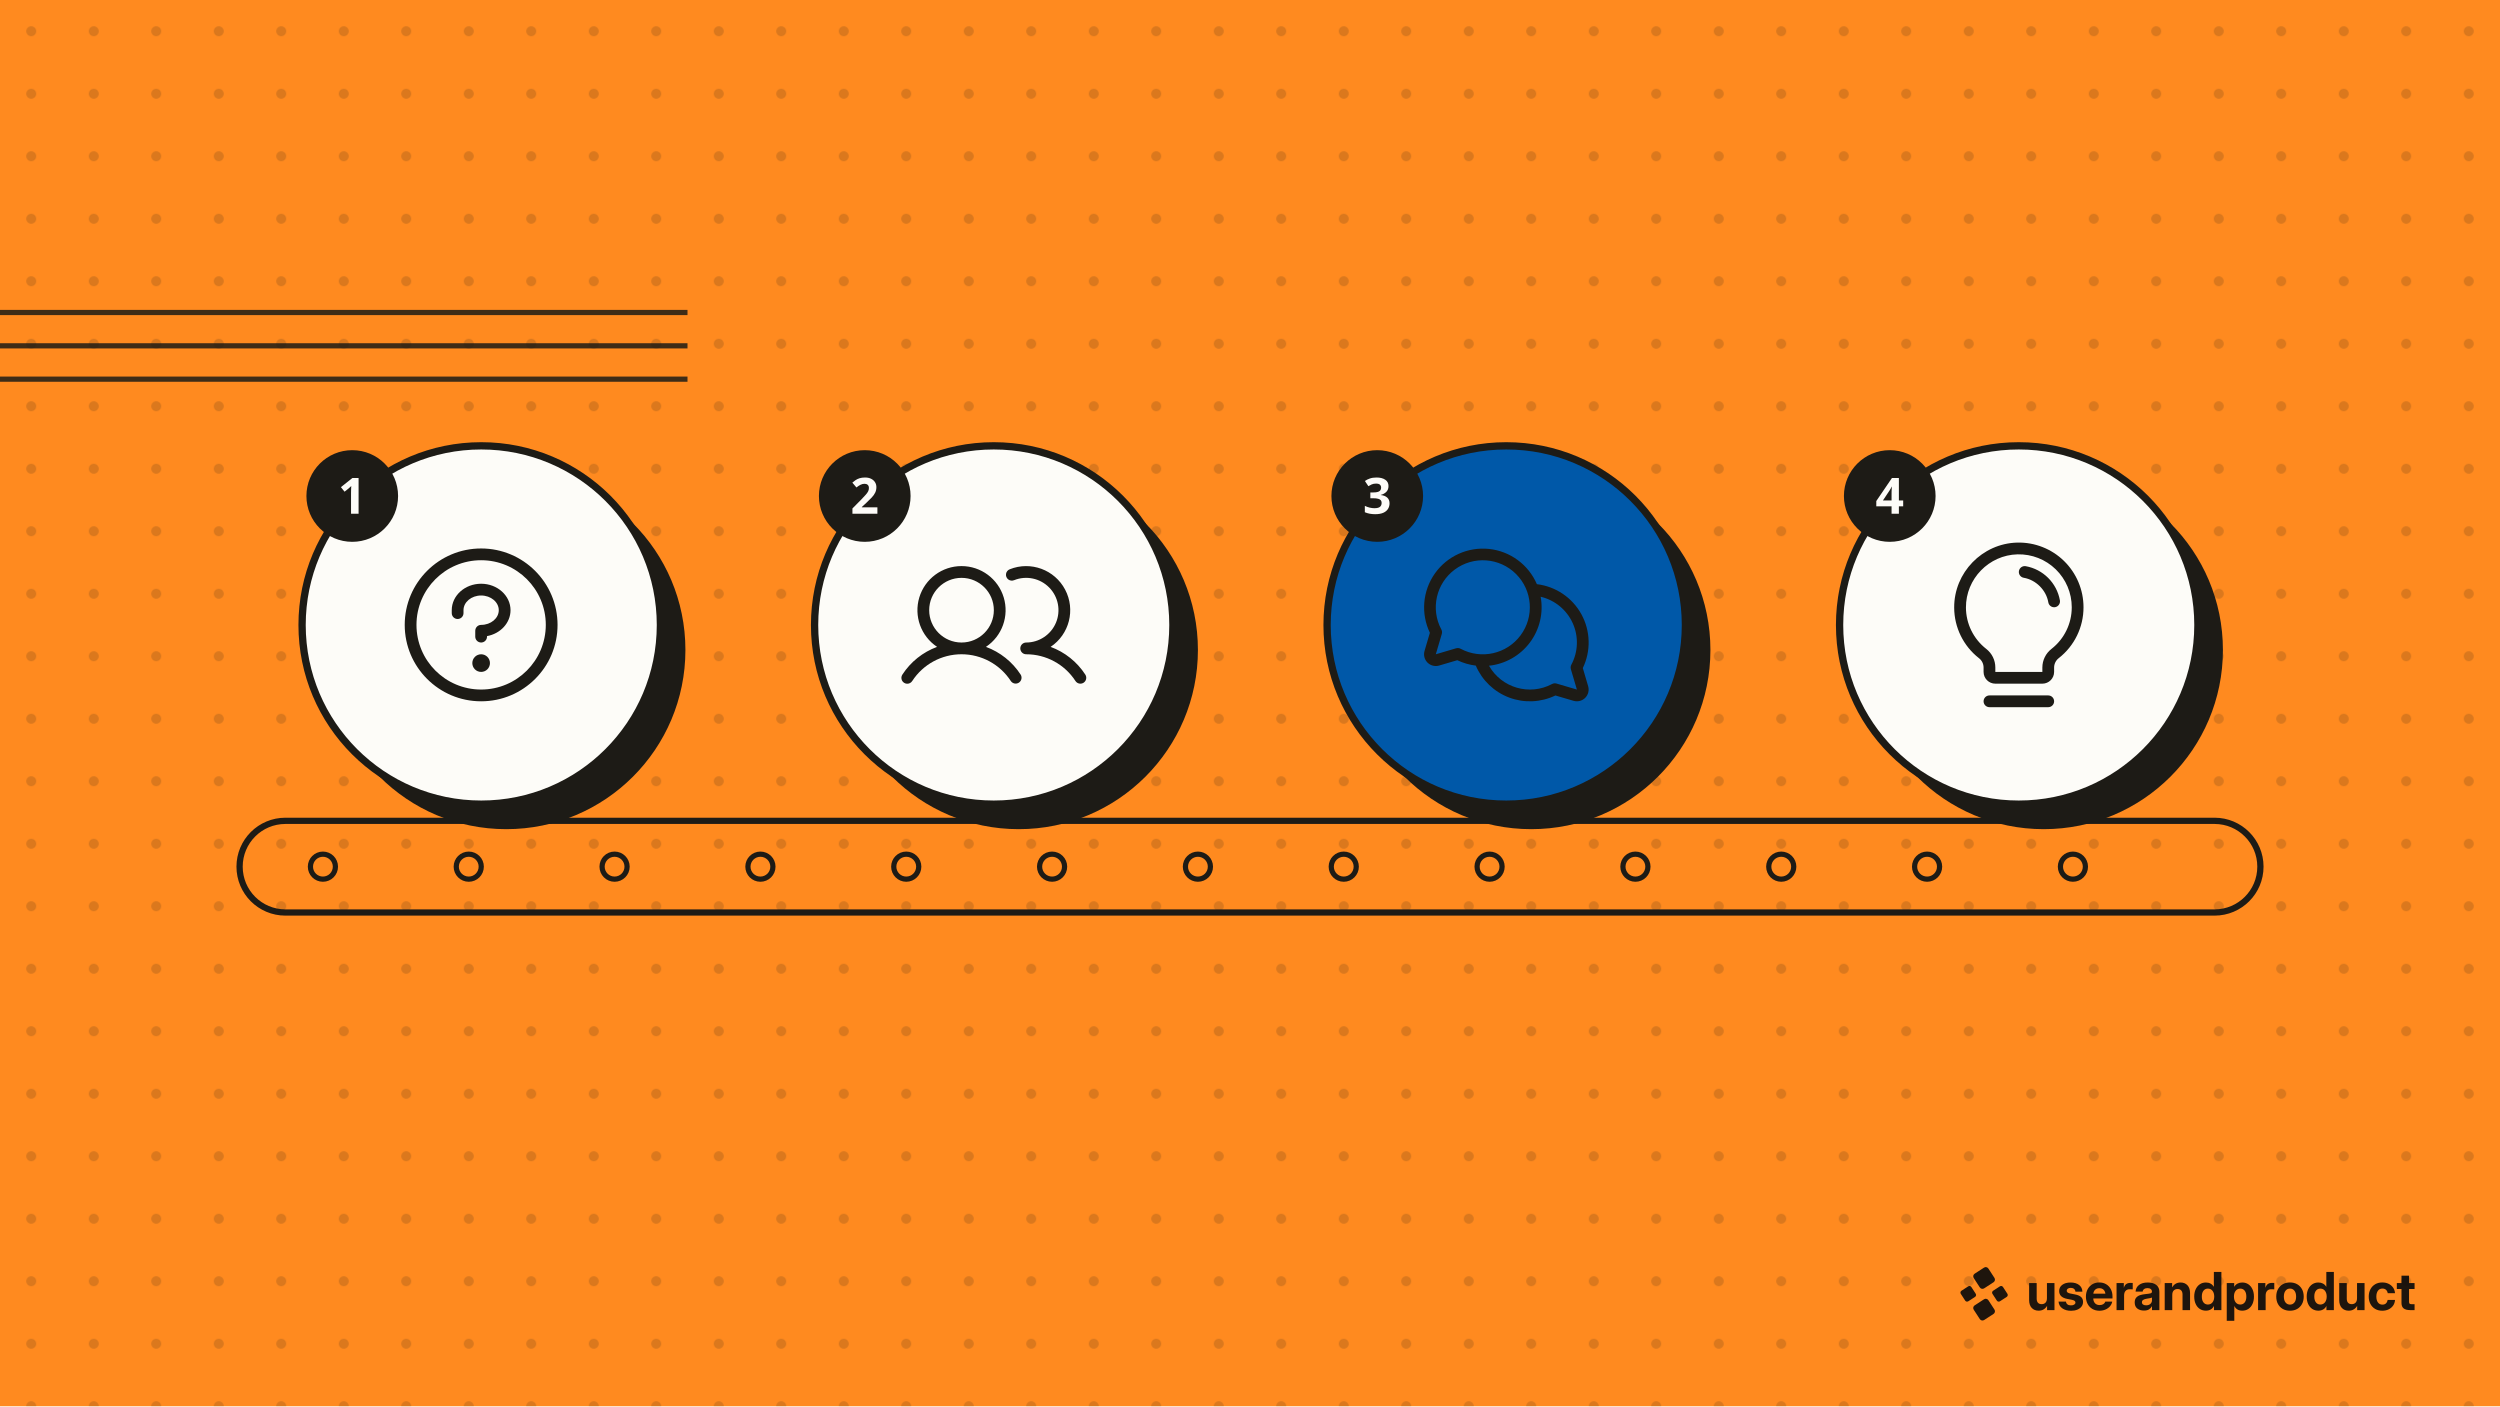
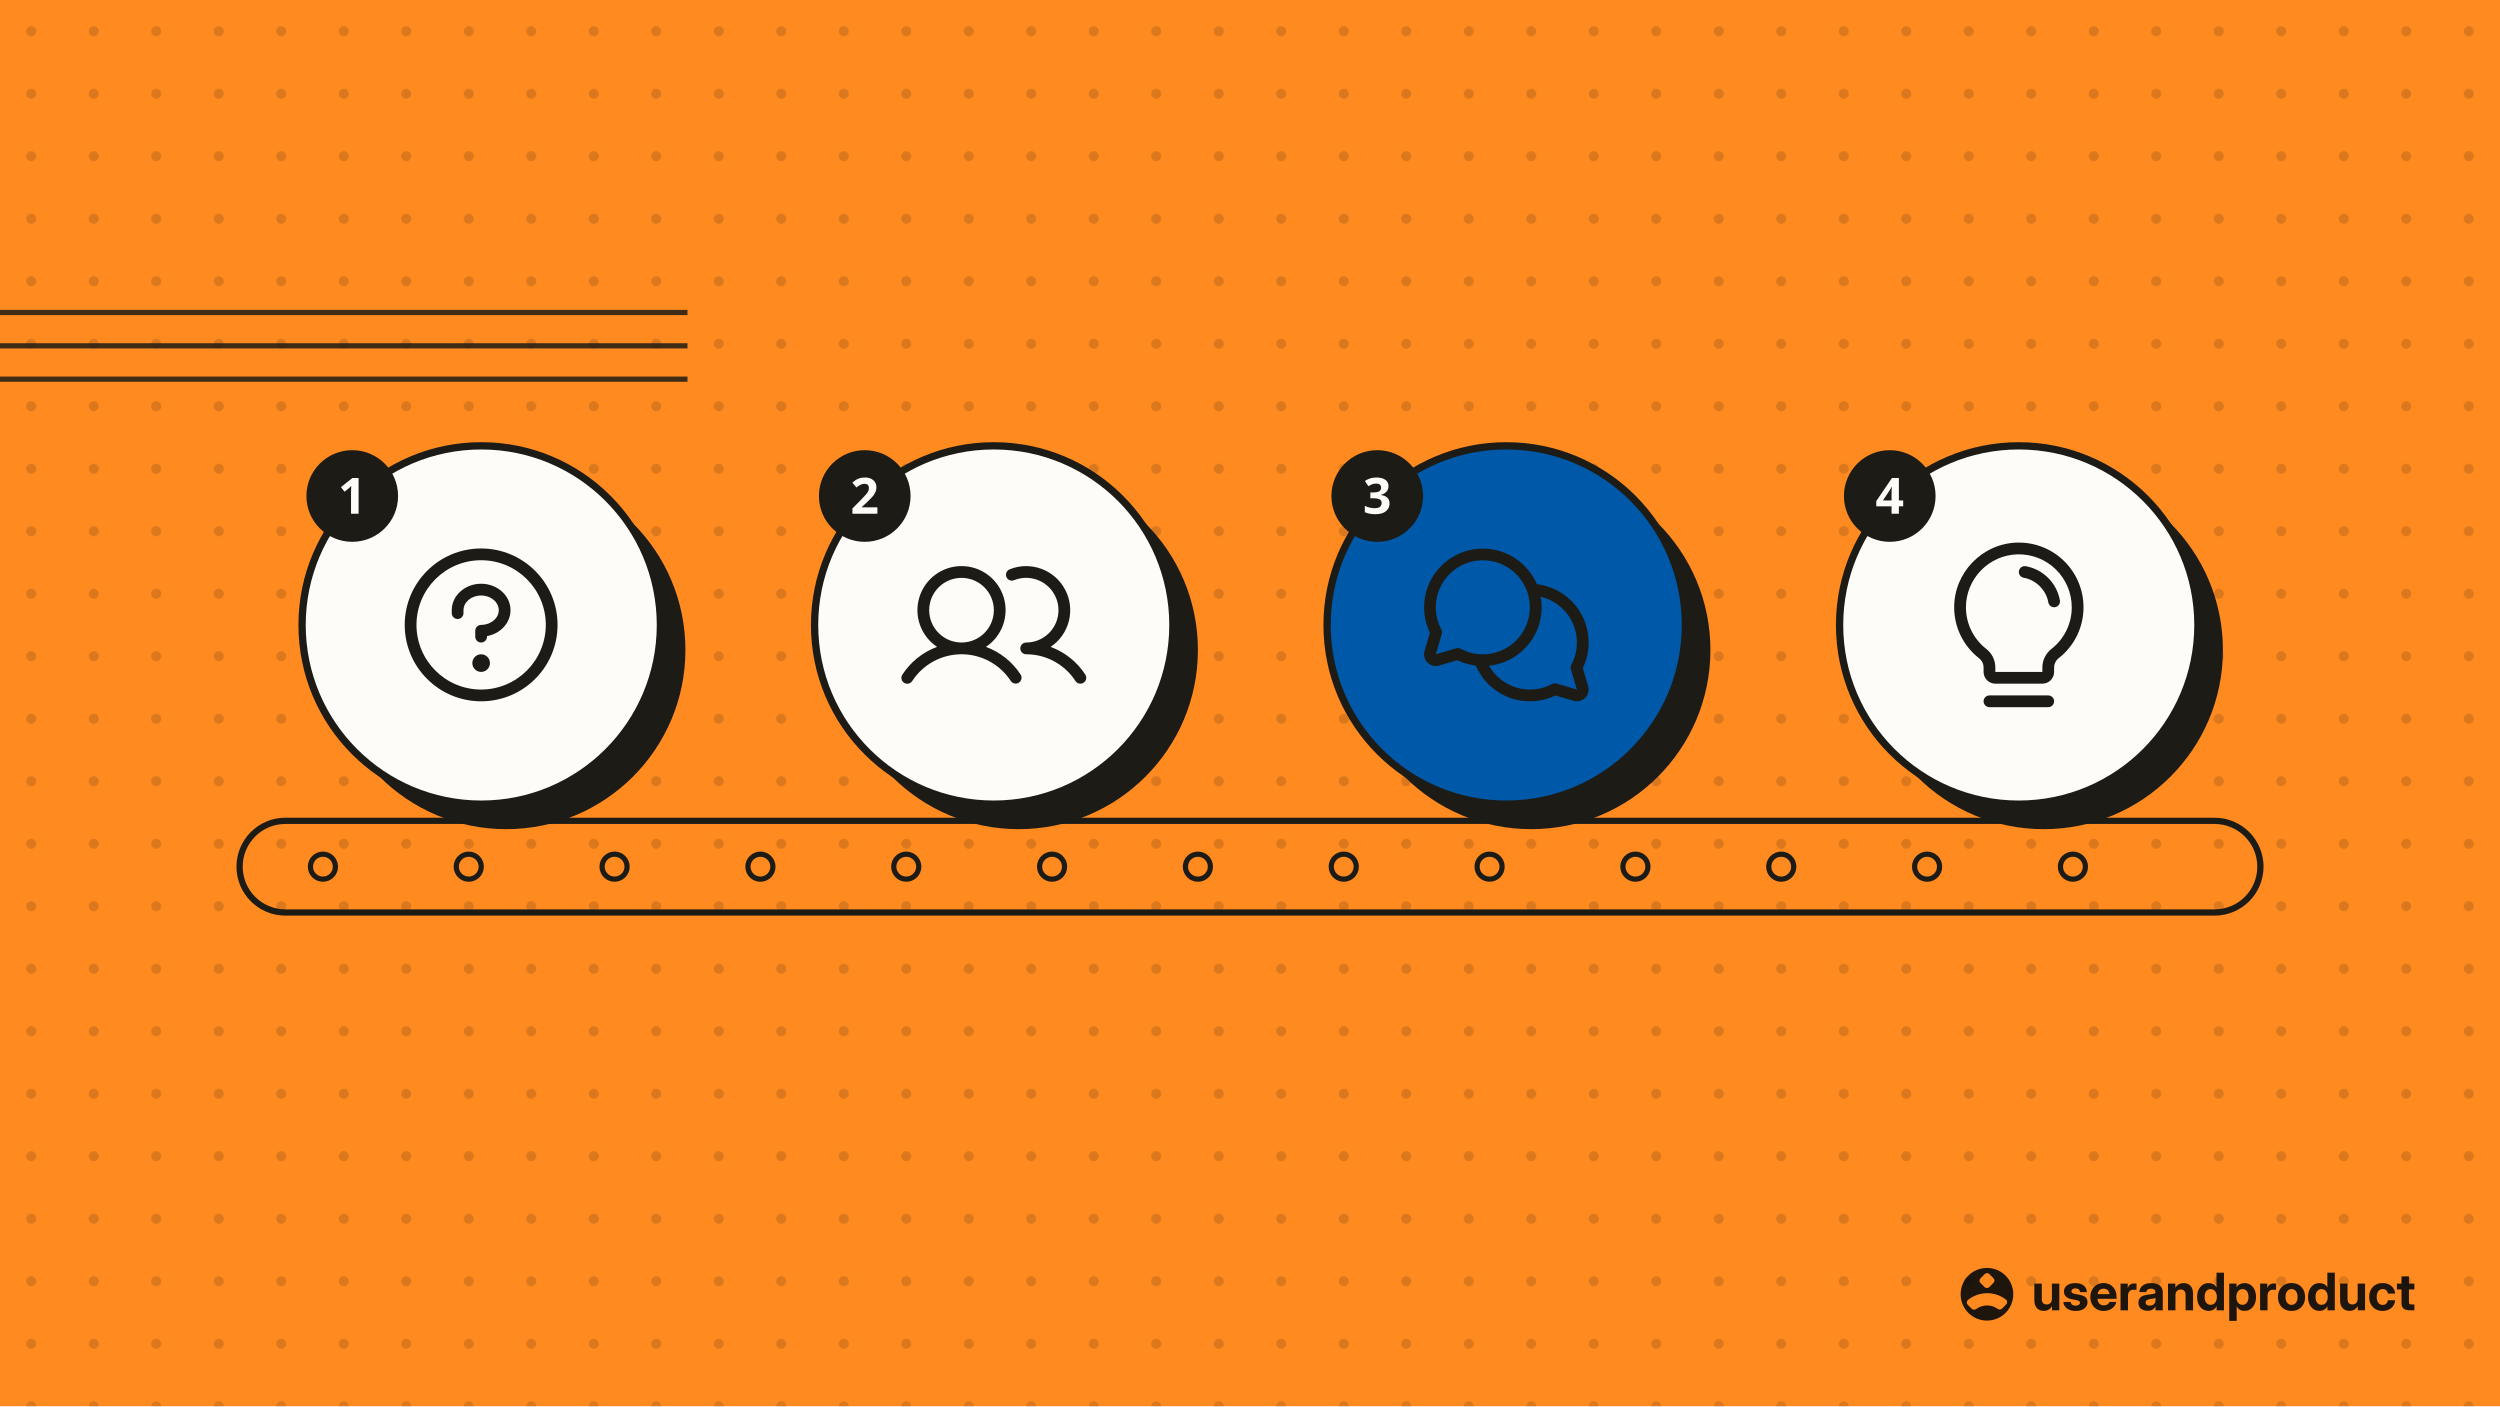
<svg xmlns="http://www.w3.org/2000/svg" viewBox="0 0 1200 675" width="1200" height="675">
  <defs>
    <pattern id="dg" width="30" height="30" patternUnits="userSpaceOnUse">
      <circle cx="15.0" cy="15.0" r="2.4" fill="#1D1B16" fill-opacity="0.16" />
    </pattern>
  </defs>
  <rect width="1200" height="675" fill="#FF8A1F" />
  <rect width="1200" height="675" fill="url(#dg)" />
  <rect x="115.0" y="394" width="970.0" height="44" rx="22" fill="none" stroke="#1D1B16" stroke-width="3" />
  <circle cx="155.0" cy="416" r="6" fill="none" stroke="#1D1B16" stroke-width="2.5" />
  <circle cx="225.0" cy="416" r="6" fill="none" stroke="#1D1B16" stroke-width="2.5" />
  <circle cx="295.0" cy="416" r="6" fill="none" stroke="#1D1B16" stroke-width="2.5" />
  <circle cx="365.0" cy="416" r="6" fill="none" stroke="#1D1B16" stroke-width="2.5" />
  <circle cx="435.0" cy="416" r="6" fill="none" stroke="#1D1B16" stroke-width="2.5" />
  <circle cx="505.0" cy="416" r="6" fill="none" stroke="#1D1B16" stroke-width="2.5" />
  <circle cx="575.0" cy="416" r="6" fill="none" stroke="#1D1B16" stroke-width="2.5" />
  <circle cx="645.0" cy="416" r="6" fill="none" stroke="#1D1B16" stroke-width="2.5" />
  <circle cx="715.0" cy="416" r="6" fill="none" stroke="#1D1B16" stroke-width="2.5" />
  <circle cx="785.0" cy="416" r="6" fill="none" stroke="#1D1B16" stroke-width="2.5" />
  <circle cx="855.0" cy="416" r="6" fill="none" stroke="#1D1B16" stroke-width="2.5" />
  <circle cx="925.0" cy="416" r="6" fill="none" stroke="#1D1B16" stroke-width="2.5" />
  <circle cx="995.0" cy="416" r="6" fill="none" stroke="#1D1B16" stroke-width="2.5" />
  <path d="M0 150H330" stroke="#1D1B16" stroke-opacity="0.85" stroke-width="2.5" />
  <path d="M0 166H330" stroke="#1D1B16" stroke-opacity="0.85" stroke-width="2.5" />
  <path d="M0 182H330" stroke="#1D1B16" stroke-opacity="0.85" stroke-width="2.5" />
  <circle cx="243.0" cy="312" r="86" fill="#1D1B16" />
  <circle cx="231.0" cy="300" r="86" fill="#FDFCF8" stroke="#1D1B16" stroke-width="3.5" />
  <g transform="translate(185.8 254.8) scale(0.3527)" fill="#1D1B16" fill-opacity="1">
    <path d="M140,180a12,12,0,1,1-12-12A12,12,0,0,1,140,180ZM128,72c-22.06,0-40,16.15-40,36v4a8,8,0,0,0,16,0v-4c0-11,10.77-20,24-20s24,9,24,20-10.77,20-24,20a8,8,0,0,0-8,8v8a8,8,0,0,0,16,0v-.72c18.24-3.35,32-17.9,32-35.28C168,88.15,150.06,72,128,72Zm104,56A104,104,0,1,1,128,24,104.11,104.11,0,0,1,232,128Zm-16,0a88,88,0,1,0-88,88A88.1,88.1,0,0,0,216,128Z" />
  </g>
  <circle cx="169.08" cy="238.08" r="22" fill="#1D1B16" />
  <text x="169.08" y="246.58" text-anchor="middle" font-family="Space Grotesk" font-weight="700" font-size="24" fill="#FDFCF8">1</text>
  <circle cx="489.0" cy="312" r="86" fill="#1D1B16" />
  <circle cx="477.0" cy="300" r="86" fill="#FDFCF8" stroke="#1D1B16" stroke-width="3.5" />
  <g transform="translate(431.9 254.8) scale(0.3527)" fill="#1D1B16" fill-opacity="1">
    <path d="M117.25,157.92a60,60,0,1,0-66.5,0A95.83,95.83,0,0,0,3.53,195.63a8,8,0,1,0,13.4,8.74,80,80,0,0,1,134.14,0,8,8,0,0,0,13.4-8.74A95.83,95.83,0,0,0,117.25,157.92ZM40,108a44,44,0,1,1,44,44A44.05,44.05,0,0,1,40,108Zm210.14,98.7a8,8,0,0,1-11.07-2.33A79.83,79.83,0,0,0,172,168a8,8,0,0,1,0-16,44,44,0,1,0-16.34-84.87,8,8,0,1,1-5.94-14.85,60,60,0,0,1,55.53,105.64,95.83,95.83,0,0,1,47.22,37.71A8,8,0,0,1,250.14,206.7Z" />
  </g>
  <circle cx="415.08" cy="238.08" r="22" fill="#1D1B16" />
  <text x="415.08" y="246.58" text-anchor="middle" font-family="Space Grotesk" font-weight="700" font-size="24" fill="#FDFCF8">2</text>
  <circle cx="735.0" cy="312" r="86" fill="#1D1B16" />
  <circle cx="723.0" cy="300" r="86" fill="#0058A8" stroke="#1D1B16" stroke-width="3.5" />
  <g transform="translate(677.9 254.8) scale(0.3527)" fill="#1D1B16" fill-opacity="1">
    <path d="M232.07,186.76a80,80,0,0,0-62.5-114.17A80,80,0,1,0,23.93,138.76l-7.27,24.71a16,16,0,0,0,19.87,19.87l24.71-7.27a80.39,80.39,0,0,0,25.18,7.35,80,80,0,0,0,108.34,40.65l24.71,7.27a16,16,0,0,0,19.87-19.86ZM62,159.5a8.28,8.28,0,0,0-2.26.32L32,168l8.17-27.76a8,8,0,0,0-.63-6,64,64,0,1,1,26.26,26.26A8,8,0,0,0,62,159.5Zm153.79,28.73L224,216l-27.76-8.17a8,8,0,0,0-6,.63,64.05,64.05,0,0,1-85.87-24.88A79.93,79.93,0,0,0,174.7,89.71a64,64,0,0,1,41.75,92.48A8,8,0,0,0,215.82,188.23Z" />
  </g>
  <circle cx="661.08" cy="238.08" r="22" fill="#1D1B16" />
  <text x="661.08" y="246.58" text-anchor="middle" font-family="Space Grotesk" font-weight="700" font-size="24" fill="#FDFCF8">3</text>
  <circle cx="981.0" cy="312" r="86" fill="#1D1B16" />
  <circle cx="969.0" cy="300" r="86" fill="#FDFCF8" stroke="#1D1B16" stroke-width="3.5" />
  <g transform="translate(923.9 254.8) scale(0.3527)" fill="#1D1B16" fill-opacity="1">
    <path d="M176,232a8,8,0,0,1-8,8H88a8,8,0,0,1,0-16h80A8,8,0,0,1,176,232Zm40-128a87.55,87.55,0,0,1-33.64,69.21A16.24,16.24,0,0,0,176,186v6a16,16,0,0,1-16,16H96a16,16,0,0,1-16-16v-6a16,16,0,0,0-6.23-12.66A87.59,87.59,0,0,1,40,104.49C39.74,56.83,78.26,17.14,125.88,16A88,88,0,0,1,216,104Zm-16,0a72,72,0,0,0-73.74-72c-39,.92-70.47,33.39-70.26,72.39a71.65,71.65,0,0,0,27.64,56.3A32,32,0,0,1,96,186v6h64v-6a32.15,32.15,0,0,1,12.47-25.35A71.65,71.65,0,0,0,200,104Zm-16.11-9.34a57.6,57.6,0,0,0-46.56-46.55,8,8,0,0,0-2.66,15.78c16.57,2.79,30.63,16.85,33.44,33.45A8,8,0,0,0,176,104a9,9,0,0,0,1.35-.11A8,8,0,0,0,183.89,94.66Z" />
  </g>
  <circle cx="907.08" cy="238.08" r="22" fill="#1D1B16" />
  <text x="907.08" y="246.58" text-anchor="middle" font-family="Space Grotesk" font-weight="700" font-size="24" fill="#FDFCF8">4</text>
-   <svg x="940.0" y="607.2" width="220.0" height="27.8" viewBox="-4 -86.01 874 110.42" opacity="0.92">
-     <path fill="#0B0B0C" d="M53.28 -79.27 64.89 -61.41C66.69 -58.63 65.9 -54.92 63.12 -53.11L45.25 -41.5C42.48 -39.7 38.77 -40.5 36.97 -43.26L25.35 -61.14C23.55 -63.92 24.34 -67.63 27.12 -69.43L44.99 -81.03C47.77 -82.85 51.47 -82.05 53.28 -79.27ZM36.97 17.11 25.35 -0.75C23.55 -3.53 24.34 -7.24 27.12 -9.05L44.99 -20.65C47.77 -22.46 51.47 -21.66 53.28 -18.89L64.89 -1.02C66.69 1.76 65.9 5.47 63.12 7.27L45.25 18.88C42.48 20.69 38.77 19.89 36.97 17.11ZM88.28 -25.21 75.41 -16.85C73.41 -15.55 70.74 -16.11 69.44 -18.12L61.08 -30.99C59.79 -32.98 60.35 -35.66 62.36 -36.95L75.23 -45.31C77.22 -46.6 79.89 -46.04 81.19 -44.04L89.55 -31.17C90.84 -29.18 90.28 -26.5 88.28 -25.21ZM1.97 -36.95 14.84 -45.31C16.83 -46.6 19.51 -46.04 20.8 -44.04L29.16 -31.17C30.45 -29.18 29.89 -26.5 27.89 -25.21L15.02 -16.85C13.02 -15.55 10.36 -16.11 9.05 -18.12L0.7 -30.99C-0.6 -32.98 -0.04 -35.66 1.97 -36.95Z" />
-     <path fill="#0B0B0C" d="M468.15 1.07Q461.41 1.07 456.38 -2.29Q451.35 -5.66 448.59 -11.72Q445.83 -17.77 445.83 -25.83Q445.83 -33.74 448.64 -39.79Q451.45 -45.85 456.45 -49.24Q461.46 -52.64 468.05 -52.64Q473.03 -52.64 476.89 -50.61Q480.74 -48.58 483.23 -44.43H483.28V-72.75H497.64V0H483.48V-7.91H483.43Q481.18 -3.42 477.2 -1.17Q473.22 1.07 468.15 1.07ZM682.6 1.07Q675.86 1.07 670.83 -2.29Q665.8 -5.66 663.04 -11.72Q660.29 -17.77 660.29 -25.83Q660.29 -33.74 663.09 -39.79Q665.9 -45.85 670.91 -49.24Q675.91 -52.64 682.5 -52.64Q687.48 -52.64 691.34 -50.61Q695.2 -48.58 697.69 -44.43H697.74V-72.75H712.09V0H697.93V-7.91H697.88Q695.64 -3.42 691.66 -1.17Q687.68 1.07 682.6 1.07ZM507.84 20.41V-51.56H522.05V-44.58H522.2Q524.59 -48.58 528.52 -50.61Q532.45 -52.64 537.48 -52.64Q544.07 -52.64 549.08 -49.24Q554.08 -45.85 556.89 -39.79Q559.7 -33.74 559.7 -25.83Q559.7 -17.77 556.92 -11.72Q554.13 -5.66 549.13 -2.29Q544.12 1.07 537.38 1.07Q526.89 1.07 522.39 -7.71H522.25V20.41H507.84ZM628.4 1.17Q620.59 1.17 614.7 -2.2Q608.82 -5.57 605.52 -11.6Q602.23 -17.63 602.23 -25.73Q602.23 -33.84 605.52 -39.89Q608.82 -45.95 614.7 -49.34Q620.59 -52.73 628.4 -52.73Q636.26 -52.73 642.15 -49.34Q648.03 -45.95 651.33 -39.89Q654.62 -33.84 654.62 -25.73Q654.62 -17.68 651.33 -11.62Q648.03 -5.57 642.15 -2.2Q636.26 1.17 628.4 1.17ZM350.03 0.88Q342.32 0.88 337.31 -2.98Q332.31 -6.84 332.31 -14.55Q332.31 -20.36 335.09 -23.66Q337.87 -26.95 342.46 -28.47Q347.05 -29.98 352.42 -30.47Q359.5 -31.2 362.34 -31.93Q365.17 -32.67 365.17 -35.16V-35.5Q365.17 -38.33 362.92 -40.14Q360.68 -41.94 356.72 -41.94Q352.72 -41.94 350.23 -40.09Q347.74 -38.23 347.49 -35.25H333.97Q334.45 -43.21 340.51 -47.92Q346.56 -52.64 357.16 -52.64Q367.76 -52.64 373.57 -47.92Q379.38 -43.21 379.38 -34.96V0H365.31V-7.28H365.12Q363.07 -3.52 359.5 -1.32Q355.94 0.88 350.03 0.88ZM265.07 1.17Q257.26 1.17 251.47 -2.29Q245.69 -5.76 242.49 -11.84Q239.29 -17.92 239.29 -25.73Q239.29 -33.59 242.54 -39.7Q245.78 -45.8 251.5 -49.27Q257.21 -52.73 264.58 -52.73Q272.2 -52.73 277.89 -49.34Q283.58 -45.95 286.77 -39.92Q289.97 -33.89 289.97 -26.03V-22.17H253.3Q253.5 -16.46 256.67 -13.04Q259.85 -9.62 265.51 -9.62Q269.71 -9.62 272.52 -11.43Q275.32 -13.23 276.3 -16.21H289.44Q288.51 -11.08 285.09 -7.18Q281.67 -3.27 276.5 -1.05Q271.32 1.17 265.07 1.17ZM403.94 -28.66V0H389.53V-51.56H403.69V-43.46Q406.33 -47.85 410.29 -50.24Q414.24 -52.64 419.81 -52.64Q428.01 -52.64 432.94 -47.34Q437.87 -42.04 437.87 -32.28V0H423.52V-29.64Q423.52 -34.81 421.03 -37.52Q418.54 -40.23 414.04 -40.23Q409.6 -40.23 406.77 -37.45Q403.94 -34.67 403.94 -28.66ZM149.1 1.07Q140.85 1.07 135.92 -4.22Q130.99 -9.52 130.99 -19.29V-51.56H145.39V-21.92Q145.39 -16.75 147.86 -14.04Q150.32 -11.33 154.87 -11.33Q159.31 -11.33 162.14 -14.11Q164.97 -16.89 164.97 -22.9V-51.56H179.33V0H165.22V-8.11Q162.58 -3.71 158.62 -1.32Q154.67 1.07 149.1 1.07ZM740.41 1.07Q732.16 1.07 727.23 -4.22Q722.3 -9.52 722.3 -19.29V-51.56H736.7V-21.92Q736.7 -16.75 739.17 -14.04Q741.63 -11.33 746.17 -11.33Q750.62 -11.33 753.45 -14.11Q756.28 -16.89 756.28 -22.9V-51.56H770.64V0H756.53V-8.11Q753.89 -3.71 749.93 -1.32Q745.98 1.07 740.41 1.07ZM210.97 1.27Q200.91 1.27 194.34 -3.32Q187.78 -7.91 187.09 -16.21H201.25Q201.64 -12.84 204.08 -10.94Q206.53 -9.03 210.72 -9.03Q214.73 -9.03 217.02 -10.55Q219.32 -12.06 219.32 -14.45Q219.32 -16.5 217.54 -17.75Q215.75 -18.99 212.63 -19.63L203.6 -21.39Q188.26 -24.32 188.26 -36.43Q188.26 -43.75 194.17 -48.19Q200.08 -52.64 210.14 -52.64Q220.15 -52.64 226.25 -47.95Q232.36 -43.26 232.55 -35.21H219.22Q219.17 -38.28 216.75 -40.36Q214.34 -42.43 210.53 -42.43Q206.82 -42.43 204.72 -40.84Q202.62 -39.26 202.62 -36.96Q202.62 -34.96 204.25 -33.69Q205.89 -32.42 208.87 -31.79L218.63 -29.88Q226.45 -28.37 230.13 -24.93Q233.82 -21.48 233.82 -15.77Q233.82 -10.64 230.91 -6.81Q228.01 -2.98 222.86 -0.85Q217.71 1.27 210.97 1.27ZM804.47 1.17Q796.71 1.17 790.9 -2.22Q785.09 -5.62 781.84 -11.69Q778.6 -17.77 778.6 -25.73Q778.6 -33.74 781.84 -39.82Q785.09 -45.9 790.9 -49.32Q796.71 -52.73 804.47 -52.73Q811.26 -52.73 816.56 -50.12Q821.86 -47.51 825.06 -42.9Q828.25 -38.28 828.69 -32.28H814.78Q814.19 -36.23 811.58 -38.67Q808.97 -41.11 804.67 -41.11Q799.25 -41.11 796.17 -36.96Q793.1 -32.81 793.1 -25.73Q793.1 -18.7 796.17 -14.58Q799.25 -10.45 804.67 -10.45Q809.02 -10.45 811.51 -12.89Q814 -15.33 814.68 -19.38H828.69Q828.4 -13.43 825.23 -8.79Q822.05 -4.15 816.71 -1.49Q811.36 1.17 804.47 1.17ZM866 -51.56V-40.28H855.45V-15.92Q855.45 -13.28 856.5 -12.28Q857.55 -11.28 860.48 -11.28H866V0H857.6Q849.1 0 845.08 -3.32Q841.05 -6.64 841.05 -13.67V-40.28H832.16V-51.56H841.05V-65.62H855.45V-51.56H866ZM297.69 0V-51.56H311.55V-42.77H311.7Q313.12 -47.41 316.14 -49.66Q319.17 -51.9 324.3 -51.9Q325.57 -51.9 326.62 -51.86Q327.67 -51.81 328.55 -51.81V-39.55Q327.77 -39.6 325.96 -39.7Q324.15 -39.79 322.35 -39.79Q317.9 -39.79 315 -36.77Q312.09 -33.74 312.09 -27.93V0H297.69ZM567.61 0V-51.56H581.48V-42.77H581.62Q583.04 -47.41 586.07 -49.66Q589.09 -51.9 594.22 -51.9Q595.49 -51.9 596.54 -51.86Q597.59 -51.81 598.47 -51.81V-39.55Q597.69 -39.6 595.88 -39.7Q594.07 -39.79 592.27 -39.79Q587.82 -39.79 584.92 -36.77Q582.01 -33.74 582.01 -27.93V0H567.61ZM533.67 -10.64Q538.9 -10.64 542.05 -14.62Q545.2 -18.6 545.2 -25.83Q545.2 -33.06 542.05 -37.04Q538.9 -41.02 533.67 -41.02Q528.2 -41.02 524.88 -36.87Q521.56 -32.71 521.56 -25.83Q521.56 -18.9 524.88 -14.77Q528.2 -10.64 533.67 -10.64ZM471.86 -10.64Q477.33 -10.64 480.65 -14.77Q483.97 -18.9 483.97 -25.83Q483.97 -32.71 480.65 -36.87Q477.33 -41.02 471.86 -41.02Q466.63 -41.02 463.48 -37.04Q460.33 -33.06 460.33 -25.83Q460.33 -18.6 463.48 -14.62Q466.63 -10.64 471.86 -10.64ZM686.31 -10.64Q691.78 -10.64 695.1 -14.77Q698.42 -18.9 698.42 -25.83Q698.42 -32.71 695.1 -36.87Q691.78 -41.02 686.31 -41.02Q681.09 -41.02 677.94 -37.04Q674.79 -33.06 674.79 -25.83Q674.79 -18.6 677.94 -14.62Q681.09 -10.64 686.31 -10.64ZM628.4 -10.5Q633.67 -10.5 636.9 -14.53Q640.12 -18.55 640.12 -25.73Q640.12 -32.96 636.9 -37.01Q633.67 -41.06 628.4 -41.06Q623.18 -41.06 619.95 -37.01Q616.73 -32.96 616.73 -25.73Q616.73 -18.55 619.95 -14.53Q623.18 -10.5 628.4 -10.5ZM354.03 -9.13Q359.21 -9.13 362.24 -11.89Q365.27 -14.65 365.27 -18.85V-24.02Q364.04 -23.34 361.21 -22.78Q358.38 -22.22 354.91 -21.68Q351.2 -21.09 348.64 -19.56Q346.08 -18.02 346.08 -14.94Q346.08 -12.21 348.25 -10.67Q350.42 -9.13 354.03 -9.13ZM253.4 -31.35H276.4Q275.86 -36.18 272.81 -38.99Q269.76 -41.8 264.87 -41.8Q260.04 -41.8 257.01 -38.99Q253.99 -36.18 253.4 -31.35Z" />
+   <svg x="940.0" y="607.6" width="220.0" height="27.4" viewBox="-4 -86 885.6 110.4">
+     <g transform="translate(-5.1 -87.1) scale(0.0584)">
+       <path fill="#FF8A1F" d="M1595.8,1298.3c46.5-46.8,41.8-123.9-10.2-164.4-142.3-110.7-308-177.5-479-200.5h-.1c-267.4-36-547.8,35-772.4,212.3-51.6,40.8-55.8,117.6-9.3,164.1l130.3,130.3c38.5,38.5,99.6,43.6,143.5,11.2,214.8-158.6,507.6-161,720.2-6,43.8,31.9,104.4,26.8,142.6-11.7l134.5-135.4Z" />
+       <path fill="#FF8A1F" d="M1176.4,429.5l-138.2-138.2c-41.9-41.9-109.9-41.9-151.9,0l-142.2,142.2c-41.9,41.9-41.9,109.9,0,151.9l138.2,138.2c41.9,41.9,109.9,41.9,151.8,0l142.3-142.2c42-41.9,42-109.9,0-151.9Z" />
+     </g>
+     <g opacity="0.92">
+       <g transform="translate(-5.1 -87.1) scale(0.0584)">
+         <path fill="#0B0B0C" fill-rule="evenodd" d="M960 88a872 872 0 0 1 872 872a872 872 0 0 1-872 872a872 872 0 0 1-872-872a872 872 0 0 1 872-872ZM1595.8,1298.3c46.5-46.8,41.8-123.9-10.2-164.4-142.3-110.7-308-177.5-479-200.5h-.1c-267.4-36-547.8,35-772.4,212.3-51.6,40.8-55.8,117.6-9.3,164.1l130.3,130.3c38.5,38.5,99.6,43.6,143.5,11.2,214.8-158.6,507.6-161,720.2-6,43.8,31.9,104.4,26.8,142.6-11.7l134.5-135.4ZM1176.4,429.5l-138.2-138.2c-41.9-41.9-109.9-41.9-151.9,0l-142.2,142.2c-41.9,41.9-41.9,109.9,0,151.9l138.2,138.2c41.9,41.9,109.9,41.9,151.8,0l142.3-142.2c42-41.9,42-109.9,0-151.9Z" />
+       </g>
+       <path fill="#0B0B0C" transform="translate(142.6 0)" d="m337.2 1.1q-6.8 0-11.8-3.4q-5-3.4-7.8-9.5q-2.8-6-2.8-14q0-7.9 2.8-14q2.9-6 7.9-9.4q5-3.4 11.6-3.4q4.9 0 8.8 2q3.9 2 6.3 6.2l0.1 0l0-28.4l14.4 0l0 72.8l-14.2 0l0-7.9l-0.1 0q-2.2 4.5-6.2 6.7q-4 2.3-9 2.3zm214.4 0q-6.7 0-11.8-3.4q-5-3.4-7.8-9.5q-2.7-6-2.7-14q0-7.9 2.8-14q2.8-6 7.8-9.4q5-3.4 11.6-3.4q5 0 8.9 2q3.8 2 6.3 6.2l0 0l0-28.4l14.4 0l0 72.8l-14.2 0l0-7.9l0 0q-2.3 4.5-6.3 6.7q-3.9 2.3-9 2.3zm-174.7 19.3l0-72l14.2 0l0 7l0.1 0q2.4-4 6.4-6q3.9-2 8.9-2q6.6 0 11.6 3.4q5 3.4 7.8 9.4q2.8 6.1 2.8 14q0 8-2.8 14q-2.8 6.1-7.8 9.5q-5 3.4-11.7 3.4q-10.5 0-15-8.8l-0.1 0l0 28.1zm120.5-19.2q-7.8 0-13.7-3.4q-5.9-3.4-9.2-9.4q-3.3-6-3.3-14.1q0-8.1 3.3-14.1q3.3-6.1 9.2-9.5q5.9-3.4 13.7-3.4q7.9 0 13.8 3.4q5.8 3.4 9.1 9.5q3.3 6 3.3 14.1q0 8-3.3 14.1q-3.3 6-9.1 9.4q-5.9 3.4-13.8 3.4zm-278.4-0.3q-7.7 0-12.7-3.9q-5-3.8-5-11.6q0-5.8 2.8-9.1q2.8-3.3 7.4-4.8q4.6-1.5 9.9-2q7.1-0.7 10-1.5q2.8-0.7 2.8-3.2l0-0.3q0-2.8-2.2-4.6q-2.3-1.8-6.3-1.8q-4 0-6.5 1.9q-2.5 1.8-2.7 4.7l-13.5 0q0.5-7.9 6.6-12.6q6-4.7 16.6-4.7q10.6 0 16.4 4.7q5.8 4.7 5.8 12.9l0 35l-14.1 0l0-7.3l-0.2 0q-2 3.8-5.5 6q-3.6 2.2-9.6 2.2zm-84.9 0.3q-7.8 0-13.6-3.5q-5.8-3.5-9-9.5q-3.2-6.1-3.2-13.9q0-7.9 3.3-14q3.2-6.1 8.9-9.5q5.7-3.5 13.1-3.5q7.6 0 13.3 3.4q5.7 3.4 8.9 9.4q3.2 6 3.2 13.9l0 3.8l-36.7 0q0.2 5.7 3.4 9.2q3.2 3.4 8.8 3.4q4.2 0 7-1.8q2.8-1.8 3.8-4.8l13.1 0q-0.9 5.1-4.3 9q-3.4 3.9-8.6 6.2q-5.2 2.2-11.4 2.2zm138.8-29.9l0 28.7l-14.4 0l0-51.6l14.2 0l0 8.1q2.6-4.4 6.6-6.7q4-2.4 9.5-2.4q8.2 0 13.2 5.3q4.9 5.3 4.9 15l0 32.3l-14.4 0l0-29.6q0-5.2-2.5-7.9q-2.5-2.7-6.9-2.7q-4.5 0-7.3 2.8q-2.9 2.7-2.9 8.7zm-254.8 29.8q-8.2 0-13.1-5.3q-5-5.3-5-15.1l0-32.3l14.4 0l0 29.7q0 5.2 2.4 7.9q2.5 2.7 7.1 2.7q4.4 0 7.3-2.8q2.8-2.8 2.8-8.8l0-28.7l14.3 0l0 51.6l-14.1 0l0-8.1q-2.6 4.4-6.6 6.8q-3.9 2.4-9.5 2.4zm591.3 0q-8.2 0-13.2-5.3q-4.9-5.3-4.9-15.1l0-32.3l14.4 0l0 29.7q0 5.2 2.5 7.9q2.4 2.7 7 2.7q4.4 0 7.2-2.8q2.9-2.8 2.9-8.8l0-28.7l14.3 0l0 51.6l-14.1 0l0-8.1q-2.6 4.4-6.5 6.8q-4 2.4-9.6 2.4zm-529.4 0.2q-10.1 0-16.6-4.6q-6.6-4.6-7.3-12.9l14.2 0q0.4 3.4 2.8 5.3q2.4 1.9 6.6 1.9q4 0 6.3-1.6q2.3-1.5 2.3-3.9q0-2-1.7-3.3q-1.8-1.2-5-1.8l-9-1.8q-15.3-2.9-15.3-15q0-7.4 5.9-11.8q5.9-4.4 16-4.4q10 0 16.1 4.6q6.1 4.7 6.3 12.8l-13.4 0q0-3.1-2.4-5.2q-2.5-2-6.3-2q-3.7 0-5.8 1.6q-2.1 1.5-2.1 3.8q0 2 1.6 3.3q1.7 1.3 4.7 1.9l9.7 1.9q7.9 1.5 11.6 4.9q3.6 3.5 3.6 9.2q0 5.2-2.9 9q-2.9 3.8-8.1 6q-5.1 2.1-11.8 2.1zm593.5-0.1q-7.8 0-13.6-3.4q-5.8-3.4-9.1-9.5q-3.2-6.1-3.2-14q0-8 3.2-14.1q3.3-6.1 9.1-9.5q5.8-3.4 13.6-3.4q6.8 0 12.1 2.6q5.3 2.6 8.5 7.2q3.2 4.6 3.6 10.6l-13.9 0q-0.6-3.9-3.2-6.3q-2.6-2.5-6.9-2.5q-5.4 0-8.5 4.1q-3.1 4.2-3.1 11.3q0 7 3.1 11.1q3.1 4.2 8.5 4.2q4.3 0 6.8-2.4q2.5-2.5 3.2-6.6l14 0q-0.3 6-3.5 10.6q-3.1 4.6-8.4 7.3q-5.4 2.7-12.3 2.7zm61.5-52.8l0 11.3l-10.5 0l0 24.4q0 2.6 1.1 3.6q1 1 3.9 1l5.5 0l0 11.3l-8.4 0q-8.5 0-12.5-3.3q-4-3.3-4-10.4l0-26.6l-8.9 0l0-11.3l8.9 0l0-14l14.4 0l0 14zm-568.3 51.6l0-51.6l13.9 0l0 8.8l0.1 0q1.4-4.6 4.5-6.8q3-2.3 8.1-2.3q1.3 0 2.3 0.1q1.1 0 2 0l0 12.2q-0.8 0-2.6-0.1q-1.8-0.1-3.6-0.1q-4.5 0-7.4 3q-2.9 3.1-2.9 8.9l0 27.9zm269.9 0l0-51.6l13.9 0l0 8.8l0.1 0q1.5-4.6 4.5-6.8q3-2.3 8.1-2.3q1.3 0 2.4 0.1q1 0 1.9 0l0 12.2q-0.8 0-2.6-0.1q-1.8-0.1-3.6-0.1q-4.5 0-7.4 3q-2.9 3.1-2.9 8.9l0 27.9zm-33.9-10.6q5.2 0 8.3-4q3.2-4 3.2-11.2q0-7.3-3.2-11.2q-3.1-4-8.3-4q-5.5 0-8.8 4.2q-3.3 4.1-3.3 11q0 6.9 3.3 11q3.3 4.2 8.8 4.2zm-61.8 0q5.4 0 8.7-4.2q3.4-4.1 3.4-11q0-6.9-3.4-11q-3.3-4.2-8.7-4.2q-5.3 0-8.5 4q-3.1 3.9-3.1 11.2q0 7.2 3.1 11.2q3.2 4 8.5 4zm214.4 0q5.5 0 8.8-4.2q3.3-4.1 3.3-11q0-6.9-3.3-11q-3.3-4.2-8.8-4.2q-5.2 0-8.3 4q-3.2 3.9-3.2 11.2q0 7.2 3.2 11.2q3.1 4 8.3 4zm-57.9 0.1q5.3 0 8.5-4.1q3.2-4 3.2-11.1q0-7.3-3.2-11.3q-3.2-4.1-8.5-4.1q-5.2 0-8.4 4.1q-3.3 4-3.3 11.3q0 7.1 3.3 11.1q3.2 4.1 8.4 4.1zm-274.4 1.4q5.2 0 8.2-2.7q3.1-2.8 3.1-7l0-5.2q-1.2 0.7-4.1 1.2q-2.8 0.6-6.3 1.1q-3.7 0.6-6.3 2.1q-2.5 1.6-2.5 4.7q0 2.7 2.1 4.3q2.2 1.5 5.8 1.5zm-100.6-22.2l23 0q-0.5-4.9-3.6-7.7q-3-2.8-7.9-2.8q-4.8 0-7.9 2.8q-3 2.8-3.6 7.7z" />
+     </g>
  </svg>
</svg>
